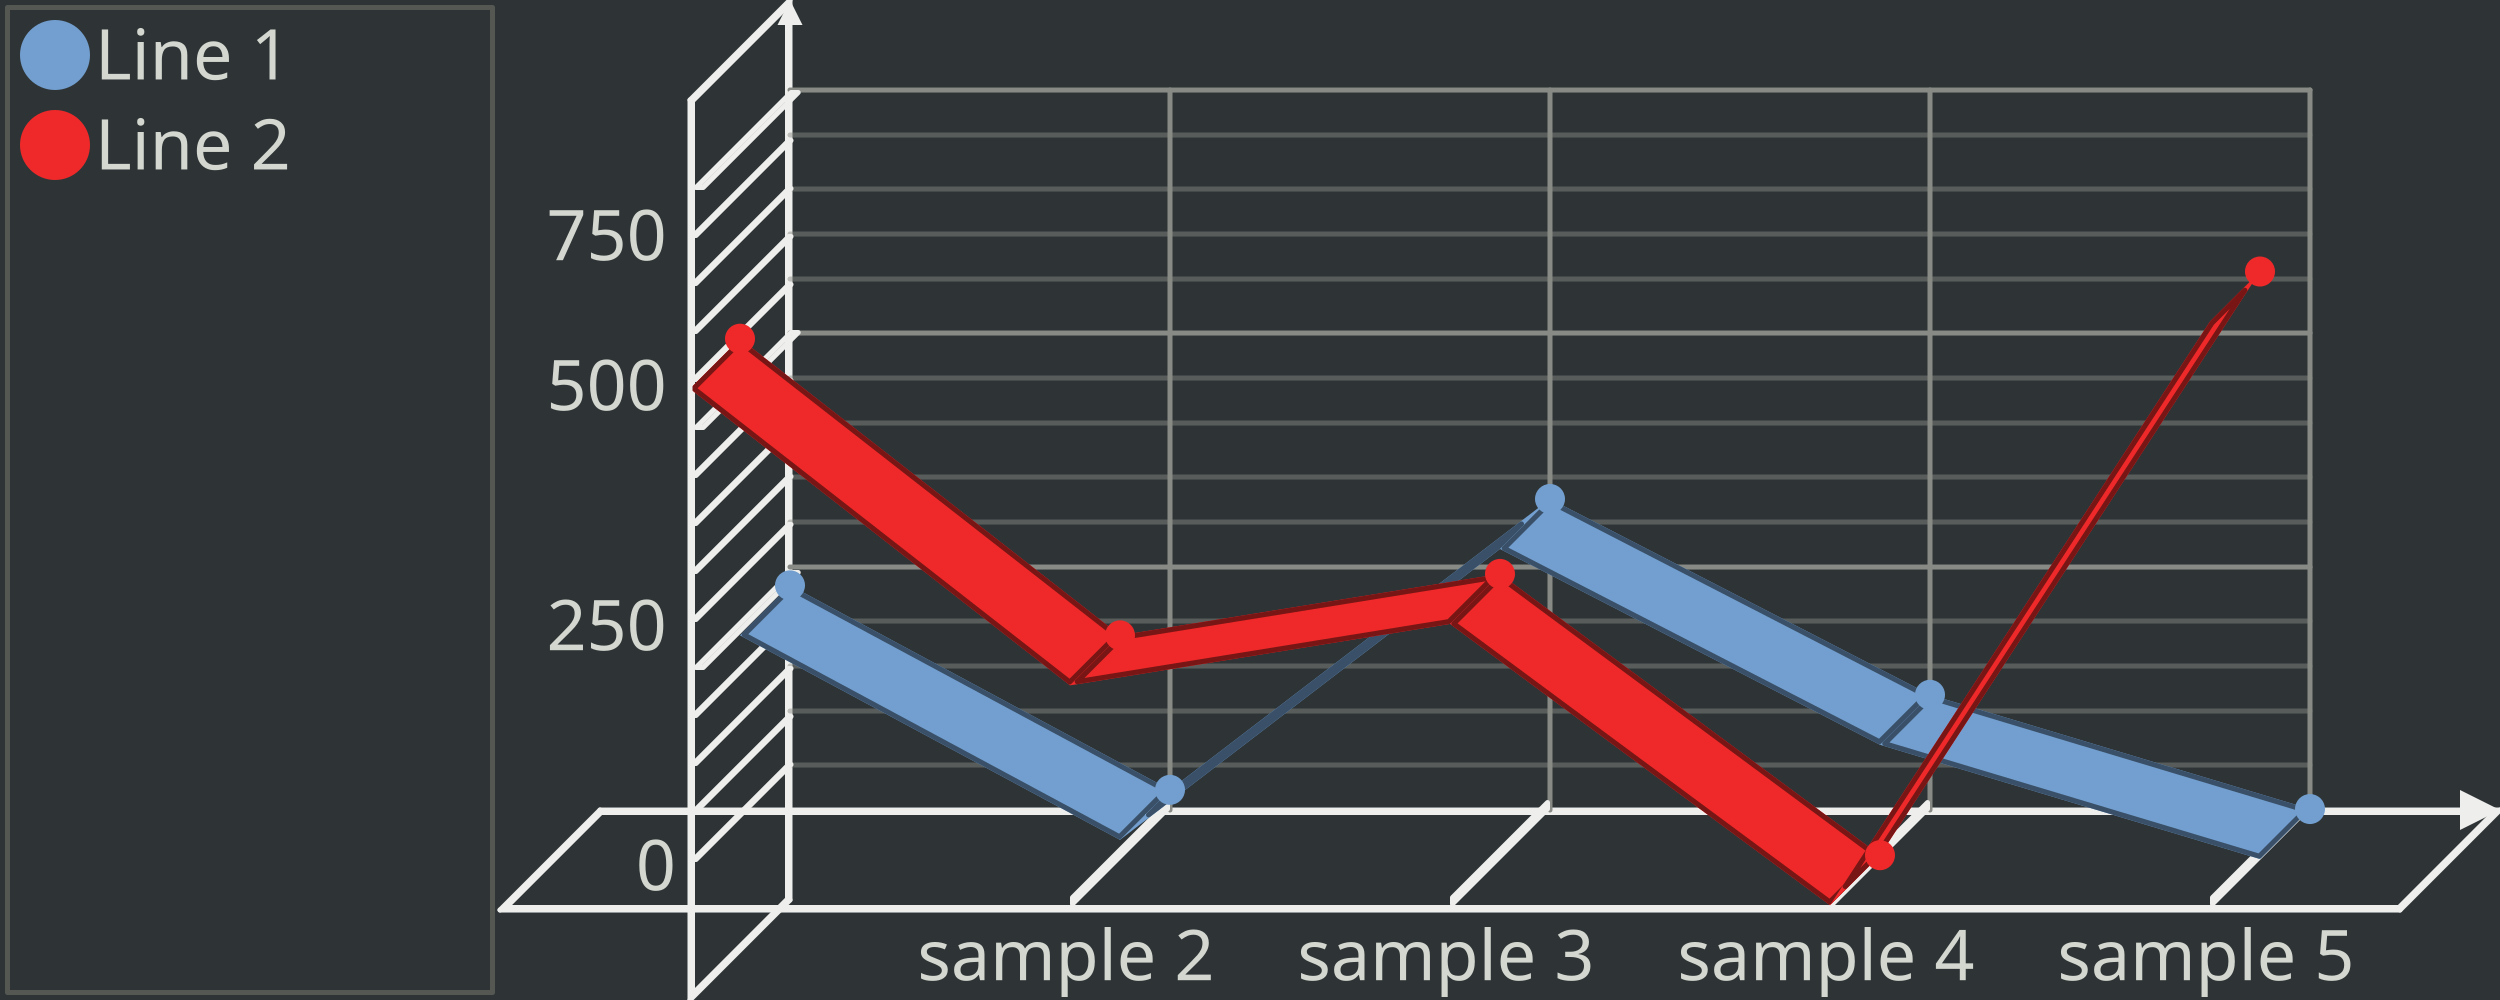
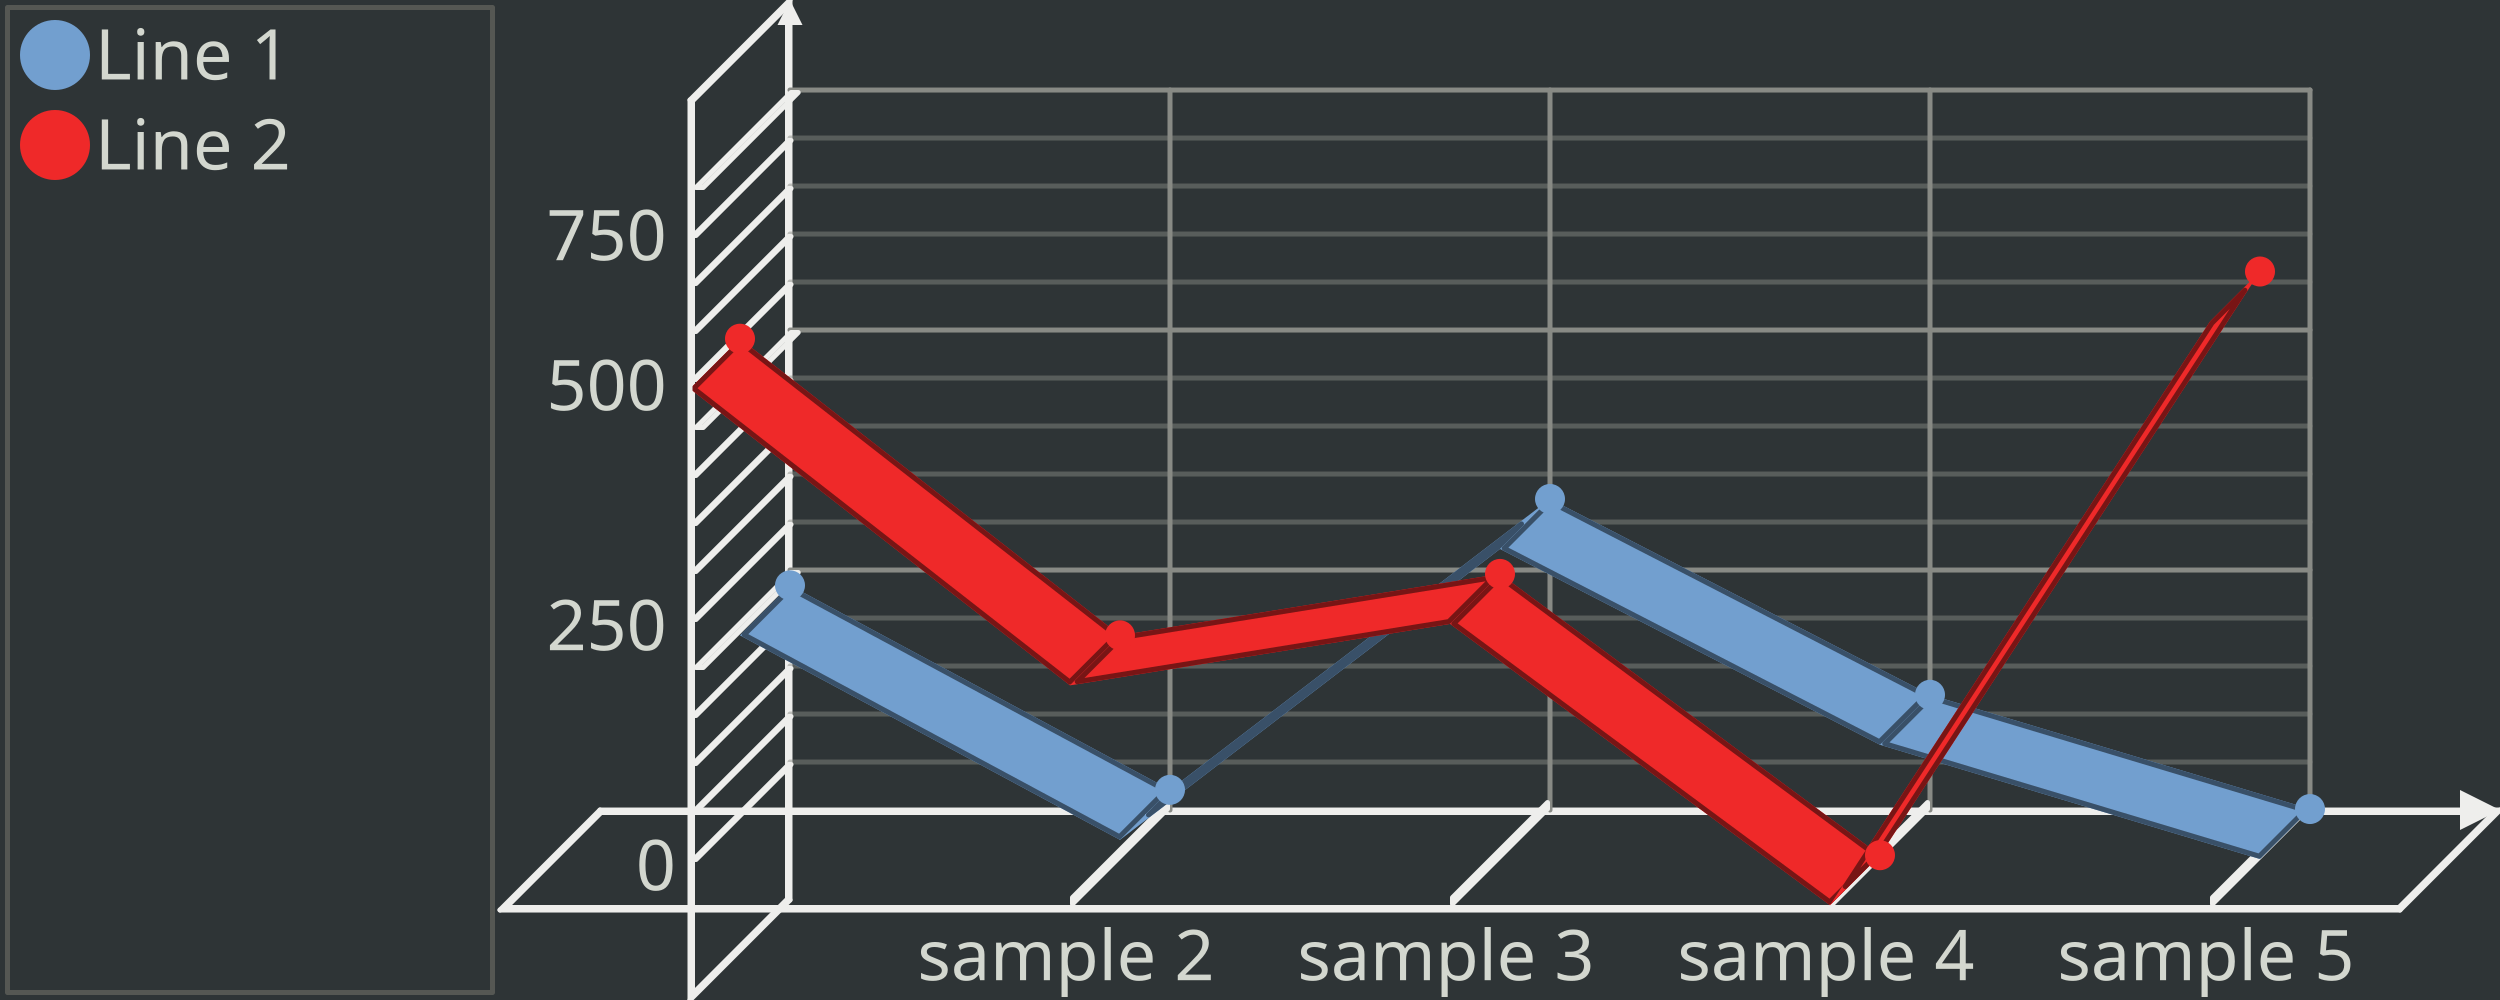
<svg xmlns="http://www.w3.org/2000/svg" width="500" height="200" version="1.0" id="ezcGraph">
  <defs />
  <g id="ezcGraphChart" color-rendering="optimizeQuality" shape-rendering="geometricPrecision" text-rendering="optimizeLegibility">
    <path d=" M 0,200 L 0,0 L 500,0 L 500,200 L 0,200 z " style="fill: #2e3436; fill-opacity: 1.00; stroke: none;" id="ezcGraphPolygon_1" />
    <path d=" M 1,199 L 1,1 L 99,1 L 99,199 L 1,199 z " style="fill: #000000; fill-opacity: 0.00; stroke: none;" id="ezcGraphPolygon_2" />
    <path d=" M 1.5,1.5 L 98.5,1.5 L 98.5,198.5 L 1.5,198.5 L 1.5,1.5 z " style="fill: none; stroke: #555753; stroke-width: 1; stroke-opacity: 1.00; stroke-linecap: round; stroke-linejoin: round;" id="ezcGraphPolygon_3" />
    <ellipse cx="11" cy="11" rx="7" ry="7" style="fill: #729fcf; fill-opacity: 1.00; stroke: none;" id="ezcGraphCircle_4" />
    <ellipse cx="11" cy="29" rx="7" ry="7" style="fill: #ef2929; fill-opacity: 1.00; stroke: none;" id="ezcGraphCircle_6" />
    <path d=" M 120.207,162.5 L 498.793,162.5 L 479.793,181.5 L 101.207,181.5 L 120.207,162.5 z " style="fill: none; stroke: #eeeeec; stroke-width: 1; stroke-opacity: 1.00; stroke-linecap: round; stroke-linejoin: round;" id="ezcGraphPolygon_8" />
    <path d=" M 120,162 L 500,162" style="fill: none; stroke: #eeeeec; stroke-width: 1; stroke-opacity: 1.00; stroke-linecap: round; stroke-linejoin: round;" id="ezcGraphLine_9" />
    <path d=" M 492,158 L 500,162 L 492,166 L 492,158 z " style="fill: #eeeeec; fill-opacity: 1.00; stroke: none;" id="ezcGraphPolygon_10" />
    <path d=" M 157.5,179.793 L 157.5,1.207 L 138.5,20.207 L 138.5,198.793 L 157.5,179.793 z " style="fill: none; stroke: #eeeeec; stroke-width: 1; stroke-opacity: 1.00; stroke-linecap: round; stroke-linejoin: round;" id="ezcGraphPolygon_11" />
    <path d=" M 158,180 L 158,0" style="fill: none; stroke: #eeeeec; stroke-width: 1; stroke-opacity: 1.00; stroke-linecap: round; stroke-linejoin: round;" id="ezcGraphLine_12" />
    <path d=" M 155.5,5 L 158,0 L 160.5,5 L 155.5,5 z " style="fill: #eeeeec; fill-opacity: 1.00; stroke: none;" id="ezcGraphPolygon_13" />
    <path d=" M 234,162 L 234,18" style="fill: none; stroke: #888a85; stroke-width: 1; stroke-opacity: 1.00; stroke-linecap: round; stroke-linejoin: round;" id="ezcGraphLine_14" />
    <path d=" M 233.5,160.507 L 233.5,161.793 L 214.5,180.793 L 214.5,179.507 L 233.5,160.507 z " style="fill: none; stroke: #eeeeec; stroke-width: 1; stroke-opacity: 1.00; stroke-linecap: round; stroke-linejoin: round;" id="ezcGraphPolygon_15" />
    <path d=" M 310,162 L 310,18" style="fill: none; stroke: #888a85; stroke-width: 1; stroke-opacity: 1.00; stroke-linecap: round; stroke-linejoin: round;" id="ezcGraphLine_17" />
    <path d=" M 309.5,160.507 L 309.5,161.793 L 290.5,180.793 L 290.5,179.507 L 309.5,160.507 z " style="fill: none; stroke: #eeeeec; stroke-width: 1; stroke-opacity: 1.00; stroke-linecap: round; stroke-linejoin: round;" id="ezcGraphPolygon_18" />
    <path d=" M 386,162 L 386,18" style="fill: none; stroke: #888a85; stroke-width: 1; stroke-opacity: 1.00; stroke-linecap: round; stroke-linejoin: round;" id="ezcGraphLine_20" />
    <path d=" M 385.5,160.507 L 385.5,161.793 L 366.5,180.793 L 366.5,179.507 L 385.5,160.507 z " style="fill: none; stroke: #eeeeec; stroke-width: 1; stroke-opacity: 1.00; stroke-linecap: round; stroke-linejoin: round;" id="ezcGraphPolygon_21" />
    <path d=" M 462,162 L 462,18" style="fill: none; stroke: #888a85; stroke-width: 1; stroke-opacity: 1.00; stroke-linecap: round; stroke-linejoin: round;" id="ezcGraphLine_23" />
    <path d=" M 461.5,160.507 L 461.5,161.793 L 442.5,180.793 L 442.5,179.507 L 461.5,160.507 z " style="fill: none; stroke: #eeeeec; stroke-width: 1; stroke-opacity: 1.00; stroke-linecap: round; stroke-linejoin: round;" id="ezcGraphPolygon_24" />
-     <path d=" M 462,153 L 158,153" style="fill: none; stroke: #888a85; stroke-width: 1; stroke-opacity: 0.47; stroke-linecap: round; stroke-linejoin: round;" id="ezcGraphLine_27" />
+     <path d=" M 462,152.4 L 158,152.4" style="fill: none; stroke: #888a85; stroke-width: 1; stroke-opacity: 0.47; stroke-linecap: round; stroke-linejoin: round;" id="ezcGraphLine_27" />
    <path d=" M 158.207,152.9 L 157.743,152.9 L 138.743,171.9 L 139.207,171.9 L 158.207,152.9 z " style="fill: none; stroke: #eeeeec; stroke-width: 1; stroke-opacity: 1.00; stroke-linecap: round; stroke-linejoin: round;" id="ezcGraphPolygon_28" />
-     <path d=" M 462,142.2 L 158,142.2" style="fill: none; stroke: #888a85; stroke-width: 1; stroke-opacity: 0.47; stroke-linecap: round; stroke-linejoin: round;" id="ezcGraphLine_29" />
+     <path d=" M 462,142.8 L 158,142.8" style="fill: none; stroke: #888a85; stroke-width: 1; stroke-opacity: 0.47; stroke-linecap: round; stroke-linejoin: round;" id="ezcGraphLine_29" />
    <path d=" M 158.207,143.3 L 157.743,143.3 L 138.743,162.3 L 139.207,162.3 L 158.207,143.3 z " style="fill: none; stroke: #eeeeec; stroke-width: 1; stroke-opacity: 1.00; stroke-linecap: round; stroke-linejoin: round;" id="ezcGraphPolygon_30" />
    <path d=" M 462,133.2 L 158,133.2" style="fill: none; stroke: #888a85; stroke-width: 1; stroke-opacity: 0.47; stroke-linecap: round; stroke-linejoin: round;" id="ezcGraphLine_31" />
    <path d=" M 158.207,133.7 L 157.743,133.7 L 138.743,152.7 L 139.207,152.7 L 158.207,133.7 z " style="fill: none; stroke: #eeeeec; stroke-width: 1; stroke-opacity: 1.00; stroke-linecap: round; stroke-linejoin: round;" id="ezcGraphPolygon_32" />
-     <path d=" M 462,124.2 L 158,124.2" style="fill: none; stroke: #888a85; stroke-width: 1; stroke-opacity: 0.47; stroke-linecap: round; stroke-linejoin: round;" id="ezcGraphLine_33" />
+     <path d=" M 462,123.6 L 158,123.6" style="fill: none; stroke: #888a85; stroke-width: 1; stroke-opacity: 0.47; stroke-linecap: round; stroke-linejoin: round;" id="ezcGraphLine_33" />
    <path d=" M 158.207,124.1 L 157.743,124.1 L 138.743,143.1 L 139.207,143.1 L 158.207,124.1 z " style="fill: none; stroke: #eeeeec; stroke-width: 1; stroke-opacity: 1.00; stroke-linecap: round; stroke-linejoin: round;" id="ezcGraphPolygon_34" />
-     <path d=" M 462,113.4 L 158,113.4" style="fill: none; stroke: #888a85; stroke-width: 1; stroke-opacity: 1.00; stroke-linecap: round; stroke-linejoin: round;" id="ezcGraphLine_35" />
+     <path d=" M 462,114 L 158,114" style="fill: none; stroke: #888a85; stroke-width: 1; stroke-opacity: 1.00; stroke-linecap: round; stroke-linejoin: round;" id="ezcGraphLine_35" />
    <path d=" M 158.207,114.5 L 159.643,114.5 L 140.643,133.5 L 139.207,133.5 L 158.207,114.5 z " style="fill: none; stroke: #eeeeec; stroke-width: 1; stroke-opacity: 1.00; stroke-linecap: round; stroke-linejoin: round;" id="ezcGraphPolygon_36" />
    <path d=" M 462,104.4 L 158,104.4" style="fill: none; stroke: #888a85; stroke-width: 1; stroke-opacity: 0.47; stroke-linecap: round; stroke-linejoin: round;" id="ezcGraphLine_38" />
    <path d=" M 158.207,104.9 L 157.743,104.9 L 138.743,123.9 L 139.207,123.9 L 158.207,104.9 z " style="fill: none; stroke: #eeeeec; stroke-width: 1; stroke-opacity: 1.00; stroke-linecap: round; stroke-linejoin: round;" id="ezcGraphPolygon_39" />
-     <path d=" M 462,95.4 L 158,95.4" style="fill: none; stroke: #888a85; stroke-width: 1; stroke-opacity: 0.47; stroke-linecap: round; stroke-linejoin: round;" id="ezcGraphLine_40" />
+     <path d=" M 462,94.8 L 158,94.8" style="fill: none; stroke: #888a85; stroke-width: 1; stroke-opacity: 0.47; stroke-linecap: round; stroke-linejoin: round;" id="ezcGraphLine_40" />
    <path d=" M 158.207,95.3 L 157.743,95.3 L 138.743,114.3 L 139.207,114.3 L 158.207,95.3 z " style="fill: none; stroke: #eeeeec; stroke-width: 1; stroke-opacity: 1.00; stroke-linecap: round; stroke-linejoin: round;" id="ezcGraphPolygon_41" />
-     <path d=" M 462,84.6 L 158,84.6" style="fill: none; stroke: #888a85; stroke-width: 1; stroke-opacity: 0.47; stroke-linecap: round; stroke-linejoin: round;" id="ezcGraphLine_42" />
+     <path d=" M 462,85.2 L 158,85.2" style="fill: none; stroke: #888a85; stroke-width: 1; stroke-opacity: 0.47; stroke-linecap: round; stroke-linejoin: round;" id="ezcGraphLine_42" />
    <path d=" M 158.207,85.7 L 157.743,85.7 L 138.743,104.7 L 139.207,104.7 L 158.207,85.7 z " style="fill: none; stroke: #eeeeec; stroke-width: 1; stroke-opacity: 1.00; stroke-linecap: round; stroke-linejoin: round;" id="ezcGraphPolygon_43" />
    <path d=" M 462,75.6 L 158,75.6" style="fill: none; stroke: #888a85; stroke-width: 1; stroke-opacity: 0.47; stroke-linecap: round; stroke-linejoin: round;" id="ezcGraphLine_44" />
    <path d=" M 158.207,76.1 L 157.743,76.1 L 138.743,95.1 L 139.207,95.1 L 158.207,76.1 z " style="fill: none; stroke: #eeeeec; stroke-width: 1; stroke-opacity: 1.00; stroke-linecap: round; stroke-linejoin: round;" id="ezcGraphPolygon_45" />
-     <path d=" M 462,66.6 L 158,66.6" style="fill: none; stroke: #888a85; stroke-width: 1; stroke-opacity: 1.00; stroke-linecap: round; stroke-linejoin: round;" id="ezcGraphLine_46" />
+     <path d=" M 462,66 L 158,66" style="fill: none; stroke: #888a85; stroke-width: 1; stroke-opacity: 1.00; stroke-linecap: round; stroke-linejoin: round;" id="ezcGraphLine_46" />
    <path d=" M 158.207,66.5 L 159.643,66.5 L 140.643,85.5 L 139.207,85.5 L 158.207,66.5 z " style="fill: none; stroke: #eeeeec; stroke-width: 1; stroke-opacity: 1.00; stroke-linecap: round; stroke-linejoin: round;" id="ezcGraphPolygon_47" />
-     <path d=" M 462,55.8 L 158,55.8" style="fill: none; stroke: #888a85; stroke-width: 1; stroke-opacity: 0.47; stroke-linecap: round; stroke-linejoin: round;" id="ezcGraphLine_49" />
+     <path d=" M 462,56.4 L 158,56.4" style="fill: none; stroke: #888a85; stroke-width: 1; stroke-opacity: 0.47; stroke-linecap: round; stroke-linejoin: round;" id="ezcGraphLine_49" />
    <path d=" M 158.207,56.9 L 157.743,56.9 L 138.743,75.9 L 139.207,75.9 L 158.207,56.9 z " style="fill: none; stroke: #eeeeec; stroke-width: 1; stroke-opacity: 1.00; stroke-linecap: round; stroke-linejoin: round;" id="ezcGraphPolygon_50" />
    <path d=" M 462,46.8 L 158,46.8" style="fill: none; stroke: #888a85; stroke-width: 1; stroke-opacity: 0.47; stroke-linecap: round; stroke-linejoin: round;" id="ezcGraphLine_51" />
    <path d=" M 158.207,47.3 L 157.743,47.3 L 138.743,66.3 L 139.207,66.3 L 158.207,47.3 z " style="fill: none; stroke: #eeeeec; stroke-width: 1; stroke-opacity: 1.00; stroke-linecap: round; stroke-linejoin: round;" id="ezcGraphPolygon_52" />
-     <path d=" M 462,37.8 L 158,37.8" style="fill: none; stroke: #888a85; stroke-width: 1; stroke-opacity: 0.47; stroke-linecap: round; stroke-linejoin: round;" id="ezcGraphLine_53" />
+     <path d=" M 462,37.2 L 158,37.2" style="fill: none; stroke: #888a85; stroke-width: 1; stroke-opacity: 0.47; stroke-linecap: round; stroke-linejoin: round;" id="ezcGraphLine_53" />
    <path d=" M 158.207,37.7 L 157.743,37.7 L 138.743,56.7 L 139.207,56.7 L 158.207,37.7 z " style="fill: none; stroke: #eeeeec; stroke-width: 1; stroke-opacity: 1.00; stroke-linecap: round; stroke-linejoin: round;" id="ezcGraphPolygon_54" />
-     <path d=" M 462,27 L 158,27" style="fill: none; stroke: #888a85; stroke-width: 1; stroke-opacity: 0.47; stroke-linecap: round; stroke-linejoin: round;" id="ezcGraphLine_55" />
+     <path d=" M 462,27.6 L 158,27.6" style="fill: none; stroke: #888a85; stroke-width: 1; stroke-opacity: 0.47; stroke-linecap: round; stroke-linejoin: round;" id="ezcGraphLine_55" />
    <path d=" M 158.207,28.1 L 157.743,28.1 L 138.743,47.1 L 139.207,47.1 L 158.207,28.1 z " style="fill: none; stroke: #eeeeec; stroke-width: 1; stroke-opacity: 1.00; stroke-linecap: round; stroke-linejoin: round;" id="ezcGraphPolygon_56" />
    <path d=" M 462,18 L 158,18" style="fill: none; stroke: #888a85; stroke-width: 1; stroke-opacity: 1.00; stroke-linecap: round; stroke-linejoin: round;" id="ezcGraphLine_57" />
    <path d=" M 158.207,18.5 L 159.643,18.5 L 140.643,37.5 L 139.207,37.5 L 158.207,18.5 z " style="fill: none; stroke: #eeeeec; stroke-width: 1; stroke-opacity: 1.00; stroke-linecap: round; stroke-linejoin: round;" id="ezcGraphPolygon_58" />
    <path d=" M 158,117.072 L 148,127.072 L 148,127.072 L 158,117.072 L 158,117.072 z " style="fill: #729fcf; fill-opacity: 1.00; stroke: none;" id="ezcGraphPolygon_60" />
    <path d=" M 158,117.072 L 148,127.072 L 224,167.968 L 234,157.968 L 158,117.072 z " style="fill: #729fcf; fill-opacity: 1.00; stroke: none;" id="ezcGraphPolygon_61" />
    <path d=" M 148.829,126.95 L 223.909,167.351 L 233.171,158.09 L 158.091,117.689 L 148.829,126.95 z " style="fill: none; stroke: #395068; stroke-width: 1; stroke-opacity: 1.00; stroke-linecap: round; stroke-linejoin: round;" id="ezcGraphPolygon_62" />
    <path d=" M 234,157.968 L 224,167.968 L 300,109.792 L 310,99.792 L 234,157.968 z " style="fill: #729fcf; fill-opacity: 1.00; stroke: none;" id="ezcGraphPolygon_63" />
    <path d=" M 229.7,162.975 L 299.67,109.415 L 304.3,104.785 L 234.33,158.345 L 229.7,162.975 z " style="fill: none; stroke: #395068; stroke-width: 1; stroke-opacity: 1.00; stroke-linecap: round; stroke-linejoin: round;" id="ezcGraphPolygon_64" />
    <path d=" M 310,99.792 L 300,109.792 L 376,148.96 L 386,138.96 L 310,99.792 z " style="fill: #729fcf; fill-opacity: 1.00; stroke: none;" id="ezcGraphPolygon_65" />
    <path d=" M 300.838,109.661 L 375.905,148.348 L 385.162,139.091 L 310.095,100.404 L 300.838,109.661 z " style="fill: none; stroke: #395068; stroke-width: 1; stroke-opacity: 1.00; stroke-linecap: round; stroke-linejoin: round;" id="ezcGraphPolygon_66" />
    <path d=" M 386,138.96 L 376,148.96 L 452,171.808 L 462,161.808 L 386,138.96 z " style="fill: #729fcf; fill-opacity: 1.00; stroke: none;" id="ezcGraphPolygon_67" />
    <path d=" M 376.945,148.722 L 451.858,171.243 L 461.055,162.046 L 386.142,139.525 L 376.945,148.722 z " style="fill: none; stroke: #395068; stroke-width: 1; stroke-opacity: 1.00; stroke-linecap: round; stroke-linejoin: round;" id="ezcGraphPolygon_68" />
    <path d=" M 148,67.744 L 138,77.744 L 138,77.744 L 148,67.744 L 148,67.744 z " style="fill: #ef2929; fill-opacity: 1.00; stroke: none;" id="ezcGraphPolygon_69" />
    <path d=" M 148,67.744 L 138,77.744 L 214,137.072 L 224,127.072 L 148,67.744 z " style="fill: #ef2929; fill-opacity: 1.00; stroke: none;" id="ezcGraphPolygon_70" />
    <path d=" M 138.753,77.698 L 213.959,136.406 L 223.247,127.118 L 148.041,68.41 L 138.753,77.698 z " style="fill: none; stroke: #781515; stroke-width: 1; stroke-opacity: 1.00; stroke-linecap: round; stroke-linejoin: round;" id="ezcGraphPolygon_71" />
    <path d=" M 224,127.072 L 214,137.072 L 290,124.784 L 300,114.784 L 224,127.072 z " style="fill: #ef2929; fill-opacity: 1.00; stroke: none;" id="ezcGraphPolygon_72" />
    <path d=" M 215.448,136.331 L 289.761,124.316 L 298.552,115.525 L 224.239,127.54 L 215.448,136.331 z " style="fill: none; stroke: #781515; stroke-width: 1; stroke-opacity: 1.00; stroke-linecap: round; stroke-linejoin: round;" id="ezcGraphPolygon_73" />
    <path d=" M 300,114.784 L 290,124.784 L 366,181.04 L 376,171.04 L 300,114.784 z " style="fill: #ef2929; fill-opacity: 1.00; stroke: none;" id="ezcGraphPolygon_74" />
    <path d=" M 290.764,124.727 L 365.951,180.382 L 375.236,171.097 L 300.049,115.442 L 290.764,124.727 z " style="fill: none; stroke: #781515; stroke-width: 1; stroke-opacity: 1.00; stroke-linecap: round; stroke-linejoin: round;" id="ezcGraphPolygon_75" />
    <path d=" M 376,171.04 L 366,181.04 L 442,64.304 L 452,54.304 L 376,171.04 z " style="fill: #ef2929; fill-opacity: 1.00; stroke: none;" id="ezcGraphPolygon_76" />
    <path d=" M 369.029,177.304 L 442.39,64.621 L 448.971,58.04 L 375.61,170.723 L 369.029,177.304 z " style="fill: none; stroke: #781515; stroke-width: 1; stroke-opacity: 1.00; stroke-linecap: round; stroke-linejoin: round;" id="ezcGraphPolygon_77" />
    <ellipse cx="158" cy="117.072" rx="3" ry="3" style="fill: #729fcf; fill-opacity: 1.00; stroke: none;" id="ezcGraphCircle_78" />
    <ellipse cx="234" cy="157.968" rx="3" ry="3" style="fill: #729fcf; fill-opacity: 1.00; stroke: none;" id="ezcGraphCircle_79" />
    <ellipse cx="310" cy="99.792" rx="3" ry="3" style="fill: #729fcf; fill-opacity: 1.00; stroke: none;" id="ezcGraphCircle_80" />
    <ellipse cx="386" cy="138.96" rx="3" ry="3" style="fill: #729fcf; fill-opacity: 1.00; stroke: none;" id="ezcGraphCircle_81" />
    <ellipse cx="462" cy="161.808" rx="3" ry="3" style="fill: #729fcf; fill-opacity: 1.00; stroke: none;" id="ezcGraphCircle_82" />
    <ellipse cx="148" cy="67.744" rx="3" ry="3" style="fill: #ef2929; fill-opacity: 1.00; stroke: none;" id="ezcGraphCircle_83" />
    <ellipse cx="224" cy="127.072" rx="3" ry="3" style="fill: #ef2929; fill-opacity: 1.00; stroke: none;" id="ezcGraphCircle_84" />
    <ellipse cx="300" cy="114.784" rx="3" ry="3" style="fill: #ef2929; fill-opacity: 1.00; stroke: none;" id="ezcGraphCircle_85" />
    <ellipse cx="376" cy="171.04" rx="3" ry="3" style="fill: #ef2929; fill-opacity: 1.00; stroke: none;" id="ezcGraphCircle_86" />
    <ellipse cx="452" cy="54.304" rx="3" ry="3" style="fill: #ef2929; fill-opacity: 1.00; stroke: none;" id="ezcGraphCircle_87" />
    <path d=" M 500,162 L 480,182" style="fill: none; stroke: #eeeeec; stroke-width: 1; stroke-opacity: 1.00; stroke-linecap: round; stroke-linejoin: round;" id="ezcGraphLine_88" />
    <path d=" M 480,182 L 100,182" style="fill: none; stroke: #eeeeec; stroke-width: 1; stroke-opacity: 1.00; stroke-linecap: round; stroke-linejoin: round;" id="ezcGraphLine_89" />
    <path d=" M 100,182 L 120,162" style="fill: none; stroke: #eeeeec; stroke-width: 1; stroke-opacity: 1.00; stroke-linecap: round; stroke-linejoin: round;" id="ezcGraphLine_90" />
    <path d=" M 158,0 L 138,20" style="fill: none; stroke: #eeeeec; stroke-width: 1; stroke-opacity: 1.00; stroke-linecap: round; stroke-linejoin: round;" id="ezcGraphLine_91" />
    <path d=" M 138,20 L 138,200" style="fill: none; stroke: #eeeeec; stroke-width: 1; stroke-opacity: 1.00; stroke-linecap: round; stroke-linejoin: round;" id="ezcGraphLine_92" />
    <path d=" M 138,200 L 158,180" style="fill: none; stroke: #eeeeec; stroke-width: 1; stroke-opacity: 1.00; stroke-linecap: round; stroke-linejoin: round;" id="ezcGraphLine_93" />
    <g id="ezcGraphTextBox_5">
      <path d=" M 18.5,19 L 18.5,3.5 L 64.52,3.5 L 64.52,19 L 18.5,19 z " style="fill: #ffffff; fill-opacity: 0.00; stroke: none;" id="ezcGraphPolygon_94" />
      <text id="ezcGraphTextBox_5_text" x="19" text-length="44.52px" y="15.9" style="font-size: 14px; font-family: 'sans-serif'; fill: #d3d7cf; fill-opacity: 1.00; stroke: none;">Line 1</text>
    </g>
    <g id="ezcGraphTextBox_7">
      <path d=" M 18.5,37 L 18.5,21.5 L 64.52,21.5 L 64.52,37 L 18.5,37 z " style="fill: #ffffff; fill-opacity: 0.00; stroke: none;" id="ezcGraphPolygon_95" />
      <text id="ezcGraphTextBox_7_text" x="19" text-length="44.52px" y="33.9" style="font-size: 14px; font-family: 'sans-serif'; fill: #d3d7cf; fill-opacity: 1.00; stroke: none;">Line 2</text>
    </g>
    <g id="ezcGraphTextBox_16">
      <path d=" M 182.972,199.2 L 182.972,183.3 L 245.528,183.3 L 245.528,199.2 L 182.972,199.2 z " style="fill: #ffffff; fill-opacity: 0.00; stroke: none;" id="ezcGraphPolygon_96" />
      <text id="ezcGraphTextBox_16_text" x="183.472" text-length="61.056px" y="196.04" style="font-size: 14px; font-family: 'sans-serif'; fill: #d3d7cf; fill-opacity: 1.00; stroke: none;">sample 2</text>
    </g>
    <g id="ezcGraphTextBox_19">
      <path d=" M 258.972,199.2 L 258.972,183.3 L 321.528,183.3 L 321.528,199.2 L 258.972,199.2 z " style="fill: #ffffff; fill-opacity: 0.00; stroke: none;" id="ezcGraphPolygon_97" />
      <text id="ezcGraphTextBox_19_text" x="259.472" text-length="61.056px" y="196.04" style="font-size: 14px; font-family: 'sans-serif'; fill: #d3d7cf; fill-opacity: 1.00; stroke: none;">sample 3</text>
    </g>
    <g id="ezcGraphTextBox_22">
      <path d=" M 334.972,199.2 L 334.972,183.3 L 397.528,183.3 L 397.528,199.2 L 334.972,199.2 z " style="fill: #ffffff; fill-opacity: 0.00; stroke: none;" id="ezcGraphPolygon_98" />
      <text id="ezcGraphTextBox_22_text" x="335.472" text-length="61.056px" y="196.04" style="font-size: 14px; font-family: 'sans-serif'; fill: #d3d7cf; fill-opacity: 1.00; stroke: none;">sample 4</text>
    </g>
    <g id="ezcGraphTextBox_25">
      <path d=" M 410.972,199.2 L 410.972,183.3 L 473.528,183.3 L 473.528,199.2 L 410.972,199.2 z " style="fill: #ffffff; fill-opacity: 0.00; stroke: none;" id="ezcGraphPolygon_99" />
      <text id="ezcGraphTextBox_25_text" x="411.472" text-length="61.056px" y="196.04" style="font-size: 14px; font-family: 'sans-serif'; fill: #d3d7cf; fill-opacity: 1.00; stroke: none;">sample 5</text>
    </g>
    <g id="ezcGraphTextBox_26">
      <path d=" M 126.672,181.2 L 126.672,165.3 L 137.1,165.3 L 137.1,181.2 L 126.672,181.2 z " style="fill: #ffffff; fill-opacity: 0.00; stroke: none;" id="ezcGraphPolygon_100" />
      <text id="ezcGraphTextBox_26_text" x="127.172" text-length="8.928px" y="178.04" style="font-size: 14px; font-family: 'sans-serif'; fill: #d3d7cf; fill-opacity: 1.00; stroke: none;">0</text>
    </g>
    <g id="ezcGraphTextBox_37">
      <path d=" M 108.816,133.2 L 108.816,117.3 L 137.1,117.3 L 137.1,133.2 L 108.816,133.2 z " style="fill: #ffffff; fill-opacity: 0.00; stroke: none;" id="ezcGraphPolygon_101" />
      <text id="ezcGraphTextBox_37_text" x="109.316" text-length="26.784px" y="130.04" style="font-size: 14px; font-family: 'sans-serif'; fill: #d3d7cf; fill-opacity: 1.00; stroke: none;">250</text>
    </g>
    <g id="ezcGraphTextBox_48">
      <path d=" M 108.816,85.2 L 108.816,69.3 L 137.1,69.3 L 137.1,85.2 L 108.816,85.2 z " style="fill: #ffffff; fill-opacity: 0.00; stroke: none;" id="ezcGraphPolygon_102" />
      <text id="ezcGraphTextBox_48_text" x="109.316" text-length="26.784px" y="82.04" style="font-size: 14px; font-family: 'sans-serif'; fill: #d3d7cf; fill-opacity: 1.00; stroke: none;">500</text>
    </g>
    <g id="ezcGraphTextBox_59">
      <path d=" M 108.816,55.2 L 108.816,39.3 L 137.1,39.3 L 137.1,55.2 L 108.816,55.2 z " style="fill: #ffffff; fill-opacity: 0.00; stroke: none;" id="ezcGraphPolygon_103" />
      <text id="ezcGraphTextBox_59_text" x="109.316" text-length="26.784px" y="52.04" style="font-size: 14px; font-family: 'sans-serif'; fill: #d3d7cf; fill-opacity: 1.00; stroke: none;">750</text>
    </g>
  </g>
</svg>
